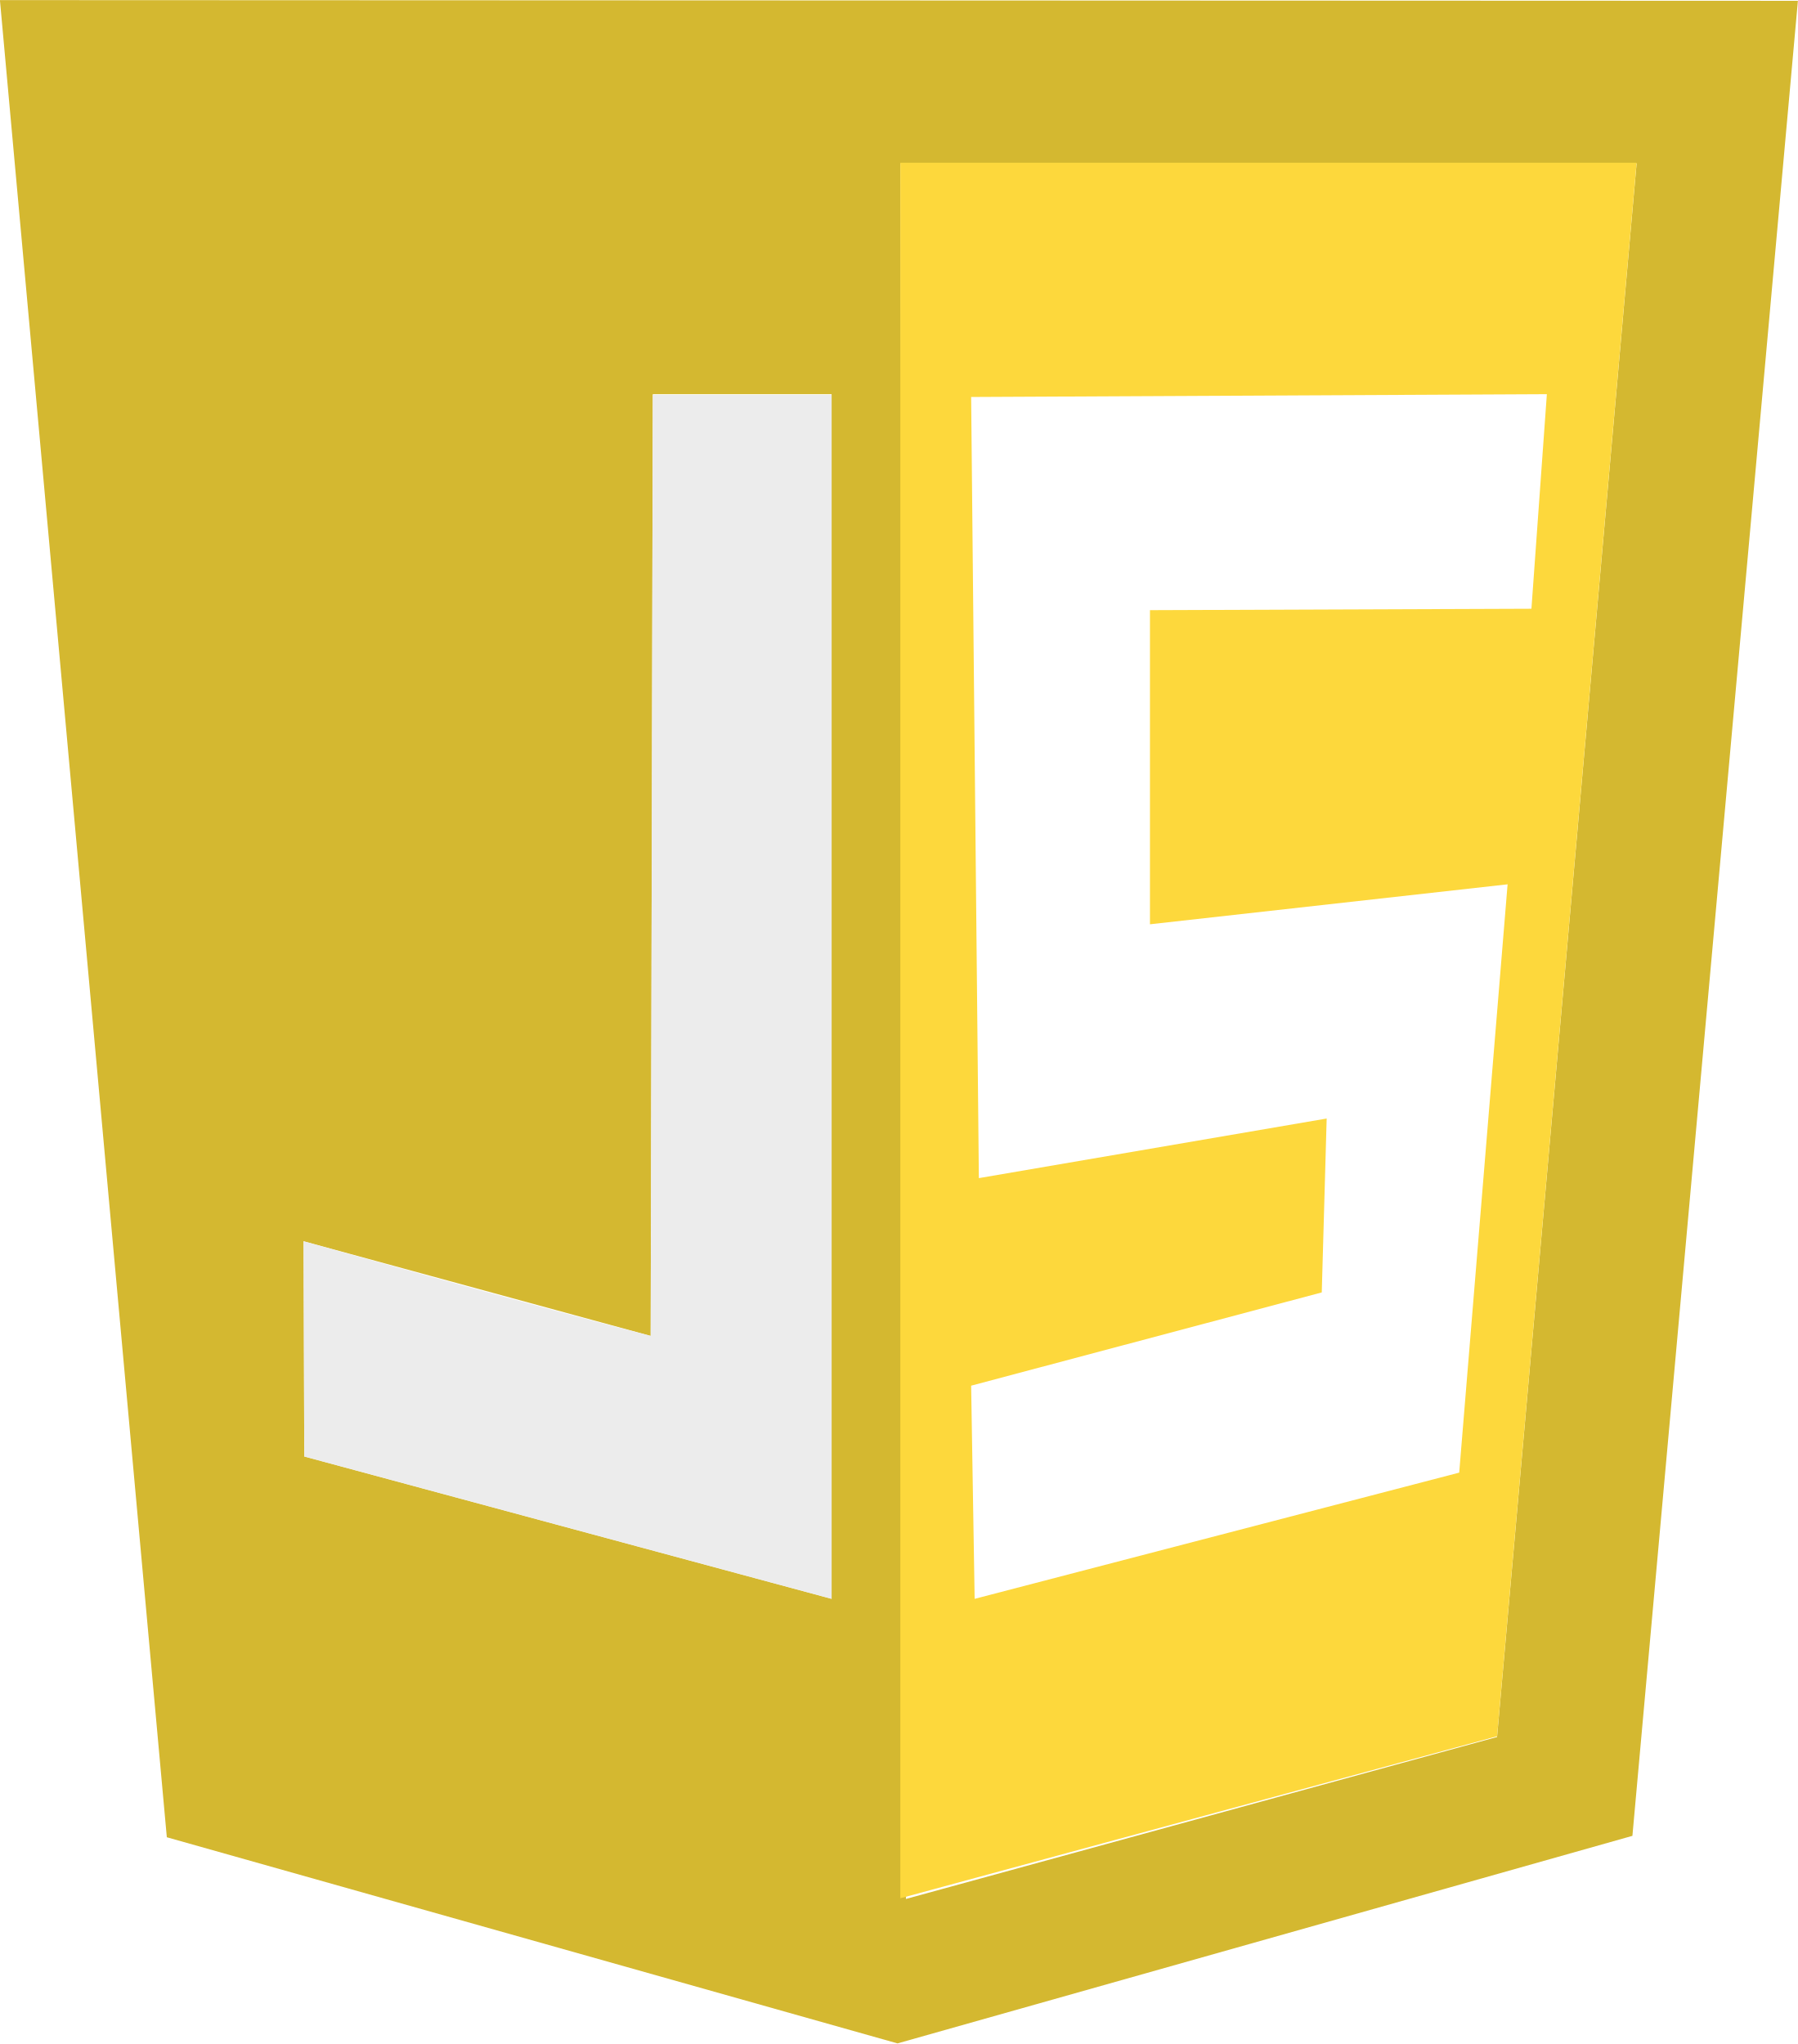
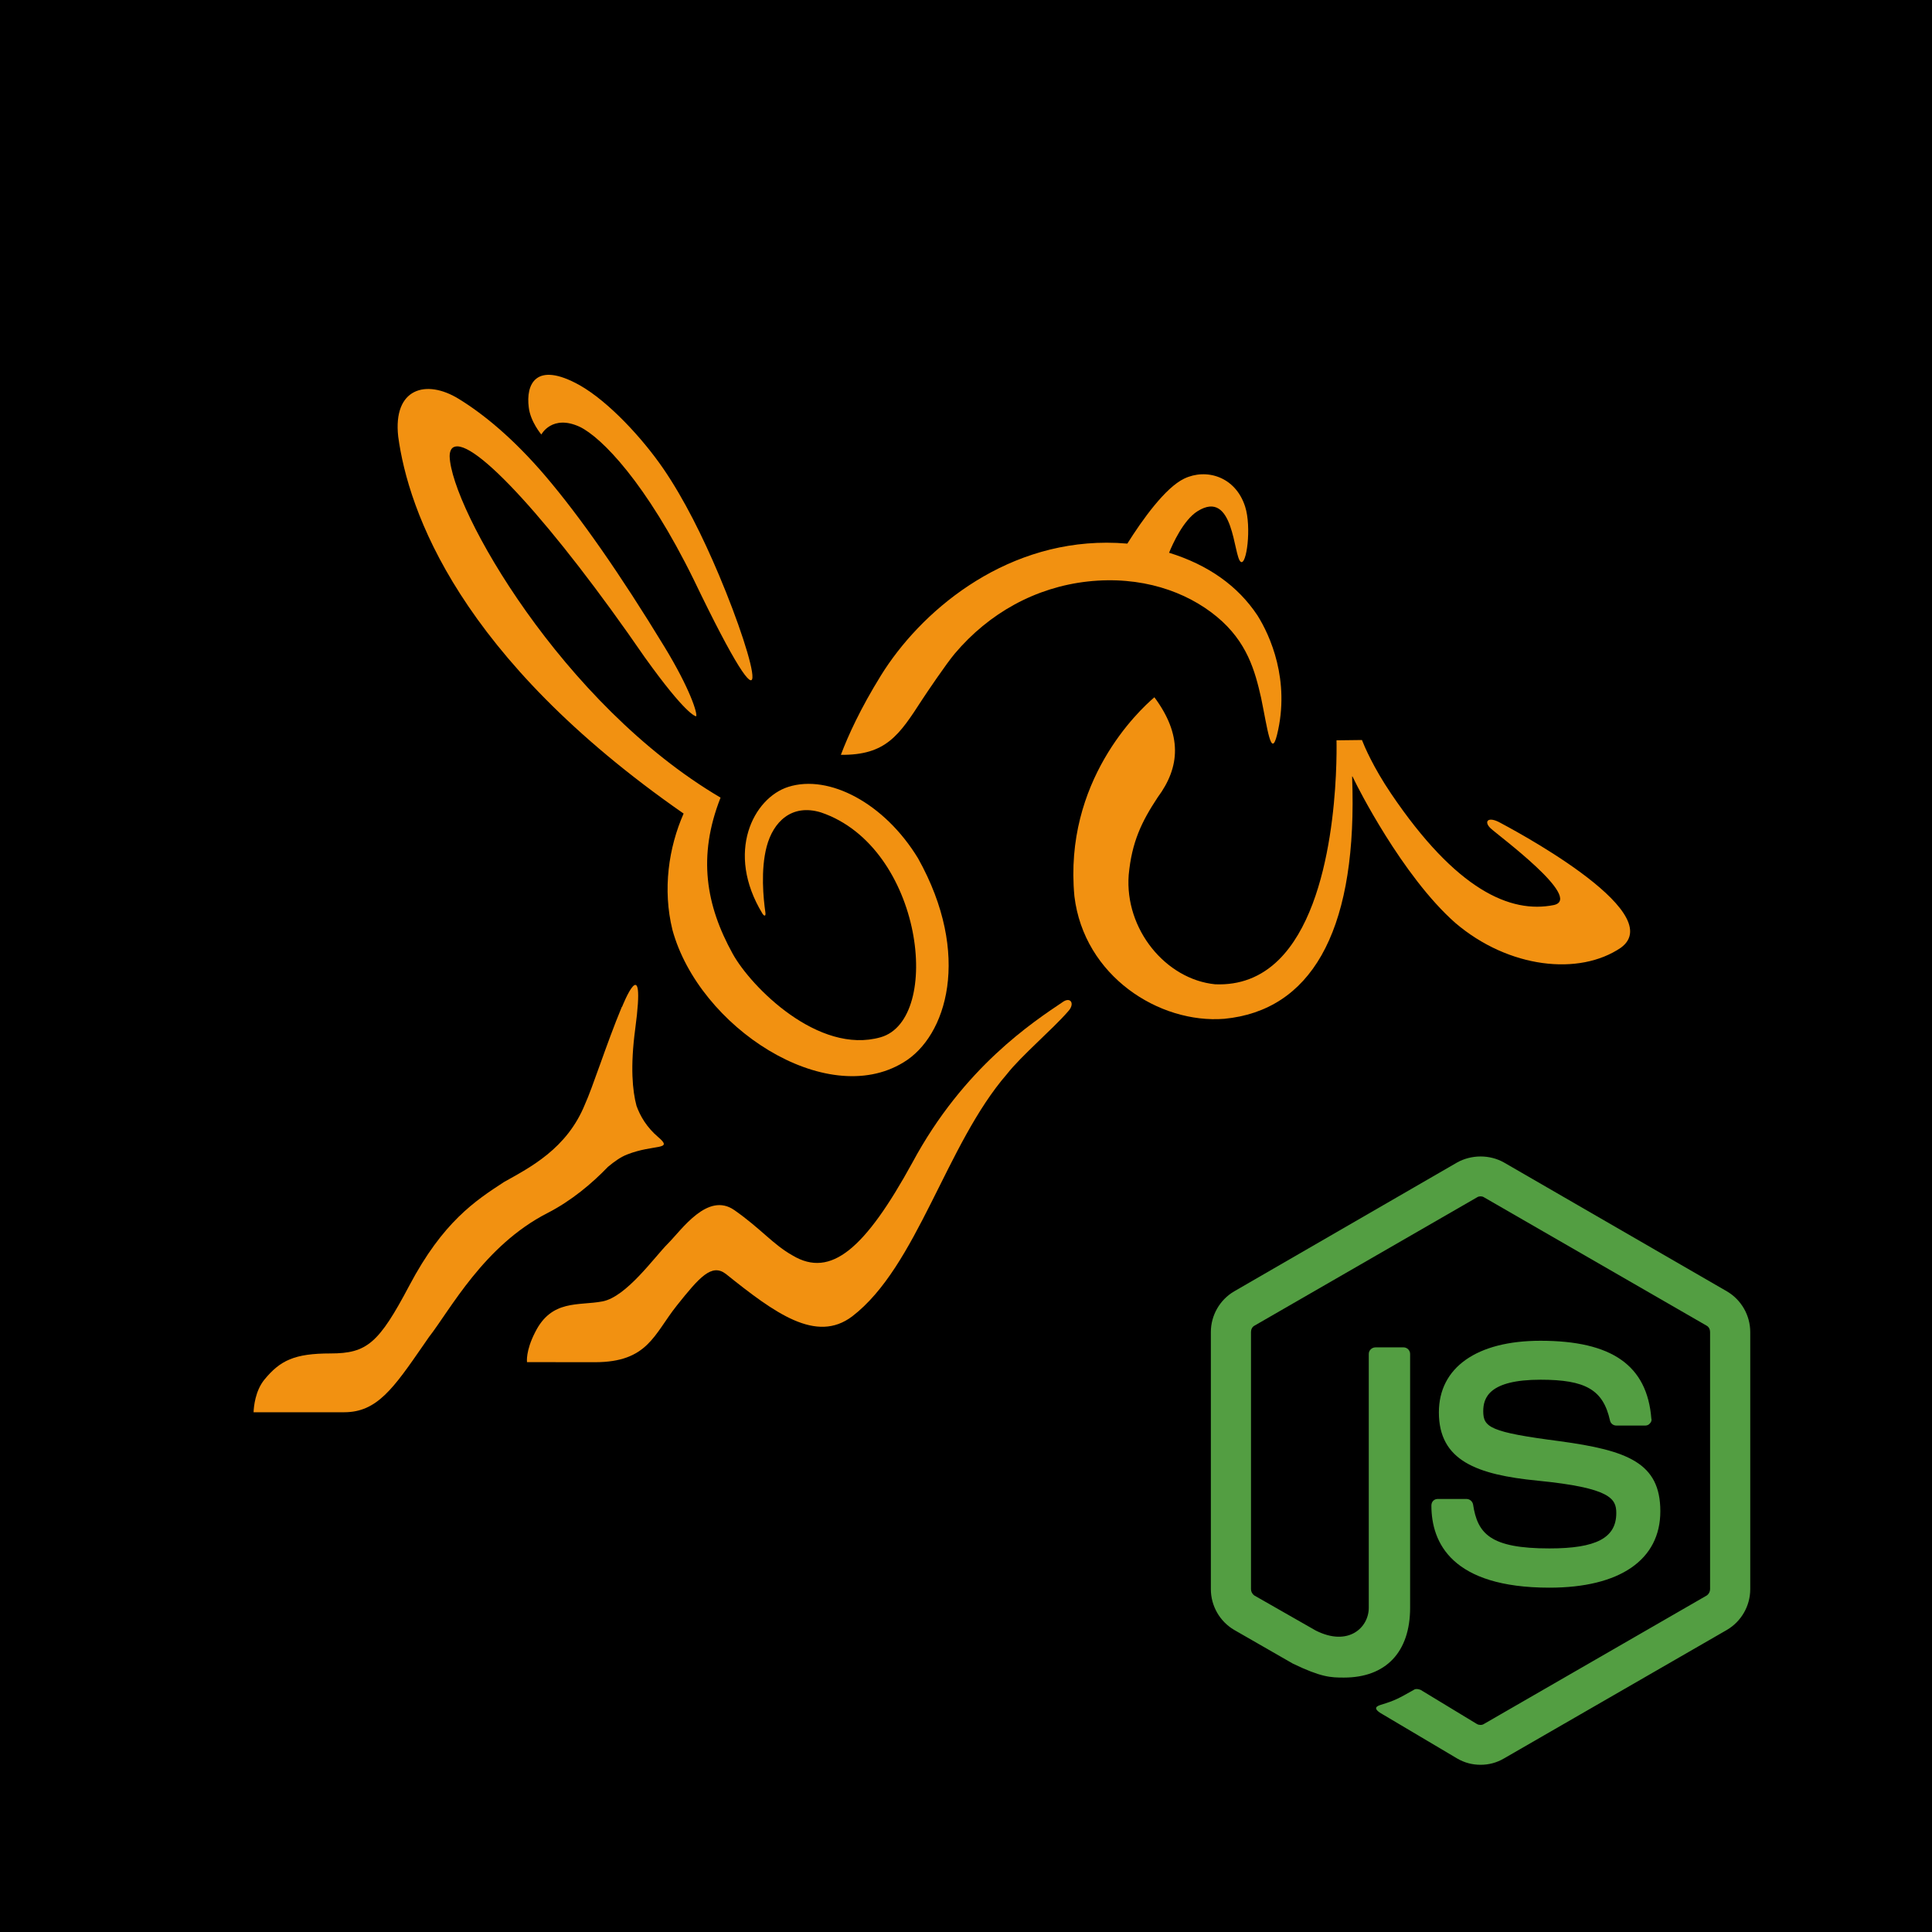
- <svg xmlns="http://www.w3.org/2000/svg" id="svg4525" viewBox="0 0 256.4 291.5" width="2199" height="2500">
-   <style>.st0{fill:#d4b830}.st1,.st2{opacity:.986;fill:#ebebeb;fill-opacity:0;enable-background:new}.st2{fill-opacity:.922}.st3{fill:#fdd83c}</style>
-   <g id="g5193" transform="translate(4.988 -113.385)">
-     <path id="path5113" class="st0" d="M18.8 375.4L-5 113.4l256.4.1-23.6 261.7L123 404.8 18.8 375.4zm189.7-14.3l19.9-224.4h-105l.8 247.5 84.3-23.1zm-94.9-191.5H88.1l-.3 134.3-49.5-13.5.1 30.7 75.2 20.3V169.6z" />
-     <path id="path5159" class="st1" d="M105.2 338.9c-3.3-1-19.6-5.4-36.2-9.9l-30.1-8.1v-15.1c0-14.8 0-15.1 1.5-14.6.8.3 11.8 3.3 24.4 6.8l22.9 6.3.2-67 .2-67h25v85.2c0 67.7-.2 85.2-.9 85.2-.5-.1-3.7-.9-7-1.8z" />
-     <path id="path5157" class="st2" d="M38.4 321.1l-.1-30.7s31.6 8.9 49.5 13.5l.3-134.2h25.5v171.7l-75.2-20.3z" />
-     <path id="path5117" class="st3" d="M123.4 136.6h105L208.5 361l-85.1 23.1V136.6zm79.7 186.8l6.9-83.9-51 5.7v-44.8l54.4-.2 2.2-30.6-82.1.4 1.1 111.4 49.6-8.5-.7 24.8-50 13.3.5 30.4 69.1-18z" />
-   </g>
+ <svg xmlns="http://www.w3.org/2000/svg" viewBox="0 0 80 80" fill="none">
+   <rect width="80" height="80" fill="black" />
+   <path d="M21.822 56.403C21.822 56.403 24.63 56.409 24.634 56.406C26.831 56.406 27.077 55.25 28.025 54.061C28.972 52.871 29.473 52.308 30.054 52.749C32.097 54.386 33.798 55.631 35.286 54.51C37.981 52.446 39.171 47.386 41.694 44.477C42.282 43.724 43.597 42.608 44.222 41.886C44.516 41.577 44.347 41.284 44.045 41.465C42.773 42.32 39.905 44.189 37.782 48.137C35.821 51.714 34.404 52.935 32.821 51.987C32.01 51.534 31.512 50.881 30.409 50.109C29.305 49.337 28.23 50.92 27.663 51.488C27.095 52.055 25.941 53.699 24.948 53.888C23.955 54.077 22.844 53.794 22.159 55.165C21.757 55.945 21.822 56.403 21.822 56.403Z" fill="#F29111" />
+   <path d="M47.801 28.872C48.958 30.429 48.872 31.757 47.937 33.017C47.271 34.024 46.865 34.865 46.737 36.229C46.567 38.48 48.272 40.553 50.315 40.757C51.339 40.8 52.225 40.46 52.954 39.74C55.37 37.351 55.359 31.533 55.342 30.655L56.395 30.642C56.504 30.921 56.864 31.769 57.598 32.856C60.301 36.858 62.547 37.839 64.345 37.475C65.577 37.193 62.008 34.573 61.718 34.294C61.428 34.015 61.615 33.783 62.134 34.075C62.299 34.169 69.17 37.74 67.118 39.242C65.396 40.416 62.474 40.101 60.266 38.22C58.035 36.254 56.148 32.445 56.13 32.407L56.007 32.159C56.007 32.159 55.99 32.125 55.989 32.163C55.992 32.288 56.001 32.65 56.004 32.736C56.111 38.664 54.246 41.844 50.693 42.187C47.996 42.397 44.888 40.416 44.489 37.114C44.04 32.346 47.152 29.425 47.801 28.872Z" fill="#F29111" />
+   <path d="M22.416 17.992C22.416 17.992 22.858 17.144 24.007 17.674C24.911 18.111 26.762 19.999 28.729 24.009C32.209 31.249 31.376 27.612 29.769 23.806C29.102 22.225 28.328 20.666 27.474 19.417C26.609 18.153 25.205 16.631 23.998 15.948C22.17 14.93 21.769 15.927 21.896 16.876C21.967 17.468 22.416 17.992 22.416 17.992Z" fill="#F29111" />
+   <path d="M10.949 57.126C11.599 56.335 12.191 56.043 13.685 56.043C15.197 56.043 15.685 55.622 16.949 53.233C18.346 50.591 19.684 49.718 20.868 48.946C21.949 48.339 23.474 47.568 24.22 45.731C24.38 45.377 24.588 44.799 24.828 44.129L24.846 44.081C25.112 43.337 25.425 42.468 25.753 41.681L25.756 41.697C25.756 41.697 26.769 39.124 26.303 42.608C26.094 44.176 26.189 45.166 26.356 45.789C26.51 46.218 26.78 46.681 27.255 47.085C27.912 47.644 27.08 47.364 25.961 47.808C25.701 47.91 25.44 48.094 25.173 48.318C24.52 48.996 23.673 49.715 22.666 50.232C20.04 51.576 18.645 54.233 17.759 55.369L17.524 55.709C16.288 57.495 15.608 58.478 14.254 58.478C14.254 58.478 10.503 58.482 10.5 58.478C10.508 58.26 10.565 57.595 10.949 57.126Z" fill="#F29111" />
+   <path d="M36.476 27.972C38.09 25.365 41.457 22.472 45.826 22.472C46.102 22.472 46.384 22.484 46.669 22.509C46.673 22.509 46.677 22.51 46.68 22.51C47.313 21.506 48.251 20.195 49.034 19.819C49.944 19.382 51.157 19.726 51.558 20.976C51.831 21.828 51.617 23.437 51.376 23.264C51.069 23.044 51.103 20.214 49.584 21.17C48.997 21.54 48.553 22.534 48.409 22.888C50.031 23.391 51.257 24.26 52.068 25.482C52.588 26.306 53.436 28.17 52.879 30.428C52.632 31.427 52.487 30.189 52.218 28.89C51.969 27.796 51.648 26.579 50.383 25.534C49.118 24.489 47.248 23.834 45.032 24.079C42.885 24.32 40.96 25.379 39.537 27.062C39.185 27.478 38.338 28.734 38.18 28.978C37.232 30.441 36.69 31.275 34.819 31.256C35.118 30.462 35.624 29.349 36.476 27.972Z" fill="#F29111" />
+   <path d="M18.991 16.514C20.002 17.133 21.244 18.142 22.573 19.698C24.025 21.4 25.687 23.783 27.513 26.782C28.576 28.527 28.885 29.54 28.828 29.659C28.827 29.659 28.827 29.659 28.827 29.659C28.798 29.659 28.411 29.61 26.693 27.21C22.904 21.706 19.578 18.061 18.771 18.523L18.768 18.524C18.672 18.584 18.621 18.708 18.619 18.893C18.681 21.051 23.273 29.167 29.837 33.028C28.878 35.462 29.233 37.492 30.341 39.496C31.101 40.869 33.89 43.686 36.467 42.95C39.043 42.213 38.232 35.075 33.995 33.641C32.783 33.27 32.018 34.029 31.747 35.053C31.491 36.02 31.61 37.208 31.692 37.773C31.722 37.979 31.627 37.921 31.571 37.83C30.025 35.293 31.202 33.038 32.645 32.582C34.33 32.05 36.627 33.258 38.016 35.544C40.248 39.54 39.197 42.923 37.409 43.992C34.197 45.956 28.944 42.529 27.844 38.504C27.432 36.83 27.686 35.097 28.307 33.688C18.993 27.211 16.903 21.136 16.489 18.079C16.265 16.075 17.643 15.688 18.991 16.514Z" fill="#F29111" />
+   <path d="M61.306 47.887C60.971 47.887 60.624 47.974 60.338 48.135L51.106 53.471C50.511 53.818 50.139 54.463 50.139 55.158V65.804C50.139 66.499 50.511 67.144 51.106 67.492L53.526 68.882C54.705 69.452 55.102 69.465 55.648 69.465C57.385 69.465 58.39 68.41 58.39 66.574V56.064C58.39 55.915 58.266 55.791 58.117 55.791H56.963C56.802 55.791 56.678 55.915 56.678 56.064V66.574C56.678 67.393 55.834 68.199 54.482 67.517L51.938 66.065C51.851 66.003 51.801 65.904 51.801 65.804V55.158C51.801 55.046 51.851 54.947 51.938 54.897L61.17 49.574C61.244 49.525 61.368 49.525 61.443 49.574L70.674 54.897C70.761 54.947 70.811 55.046 70.811 55.158V65.804C70.811 65.904 70.761 66.003 70.674 66.065L61.443 71.388C61.368 71.438 61.244 71.438 61.157 71.388L58.825 69.974C58.725 69.936 58.626 69.924 58.564 69.961C57.906 70.333 57.782 70.408 57.174 70.594C57.025 70.644 56.789 70.73 57.261 70.991L60.338 72.815C60.636 72.989 60.959 73.076 61.306 73.076C61.654 73.076 61.976 72.989 62.274 72.815L71.506 67.492C72.101 67.144 72.474 66.499 72.474 65.804V55.158C72.474 54.463 72.101 53.818 71.506 53.471L62.274 48.135C61.989 47.974 61.654 47.887 61.306 47.887ZM63.788 55.518C61.157 55.518 59.581 56.622 59.581 58.483C59.581 60.481 61.145 61.064 63.676 61.312C66.691 61.61 66.927 62.057 66.927 62.653C66.927 63.682 66.096 64.117 64.16 64.117C61.703 64.117 61.182 63.509 60.996 62.293C60.971 62.169 60.859 62.069 60.723 62.069H59.532C59.383 62.069 59.271 62.181 59.271 62.342C59.271 63.881 60.115 65.742 64.16 65.742C67.076 65.742 68.751 64.588 68.751 62.578C68.751 60.58 67.411 60.059 64.57 59.675C61.703 59.302 61.418 59.104 61.418 58.434C61.418 57.875 61.666 57.131 63.788 57.131C65.649 57.131 66.381 57.54 66.666 58.818C66.691 58.943 66.803 59.029 66.927 59.029H68.131C68.193 59.029 68.267 59.005 68.317 58.943C68.367 58.893 68.404 58.818 68.379 58.744C68.205 56.535 66.741 55.518 63.788 55.518Z" fill="#539E42" />
</svg>
